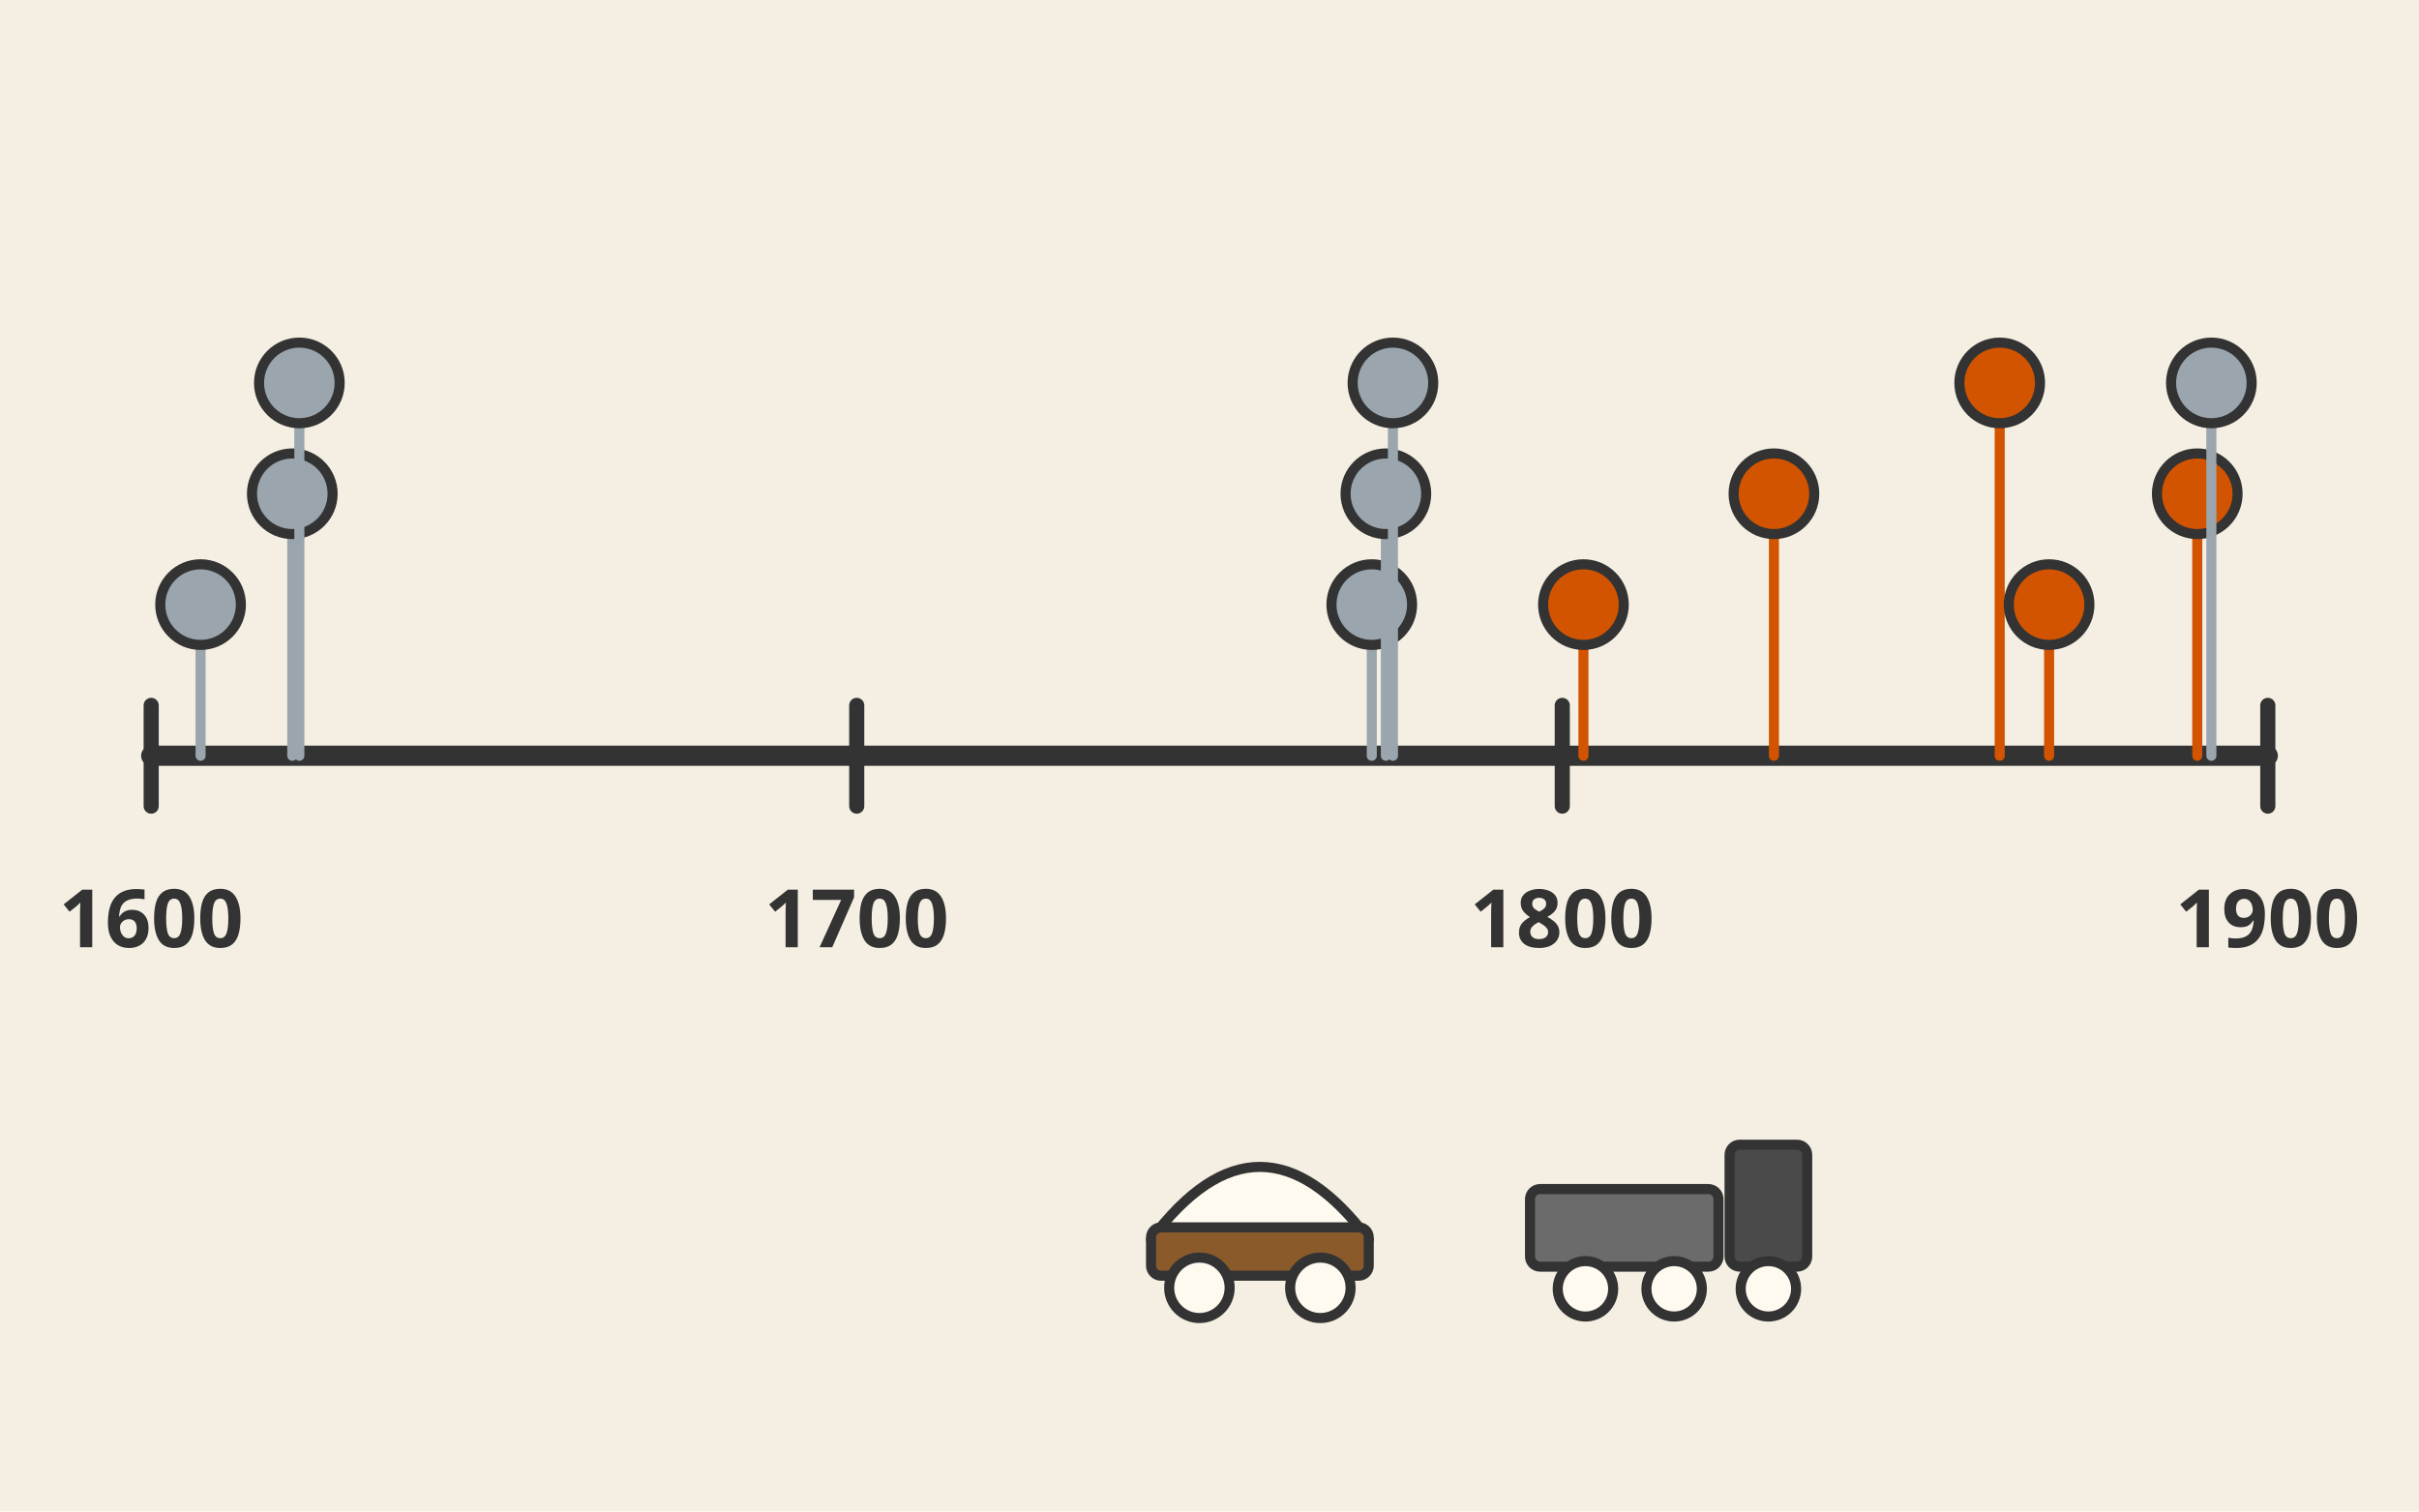
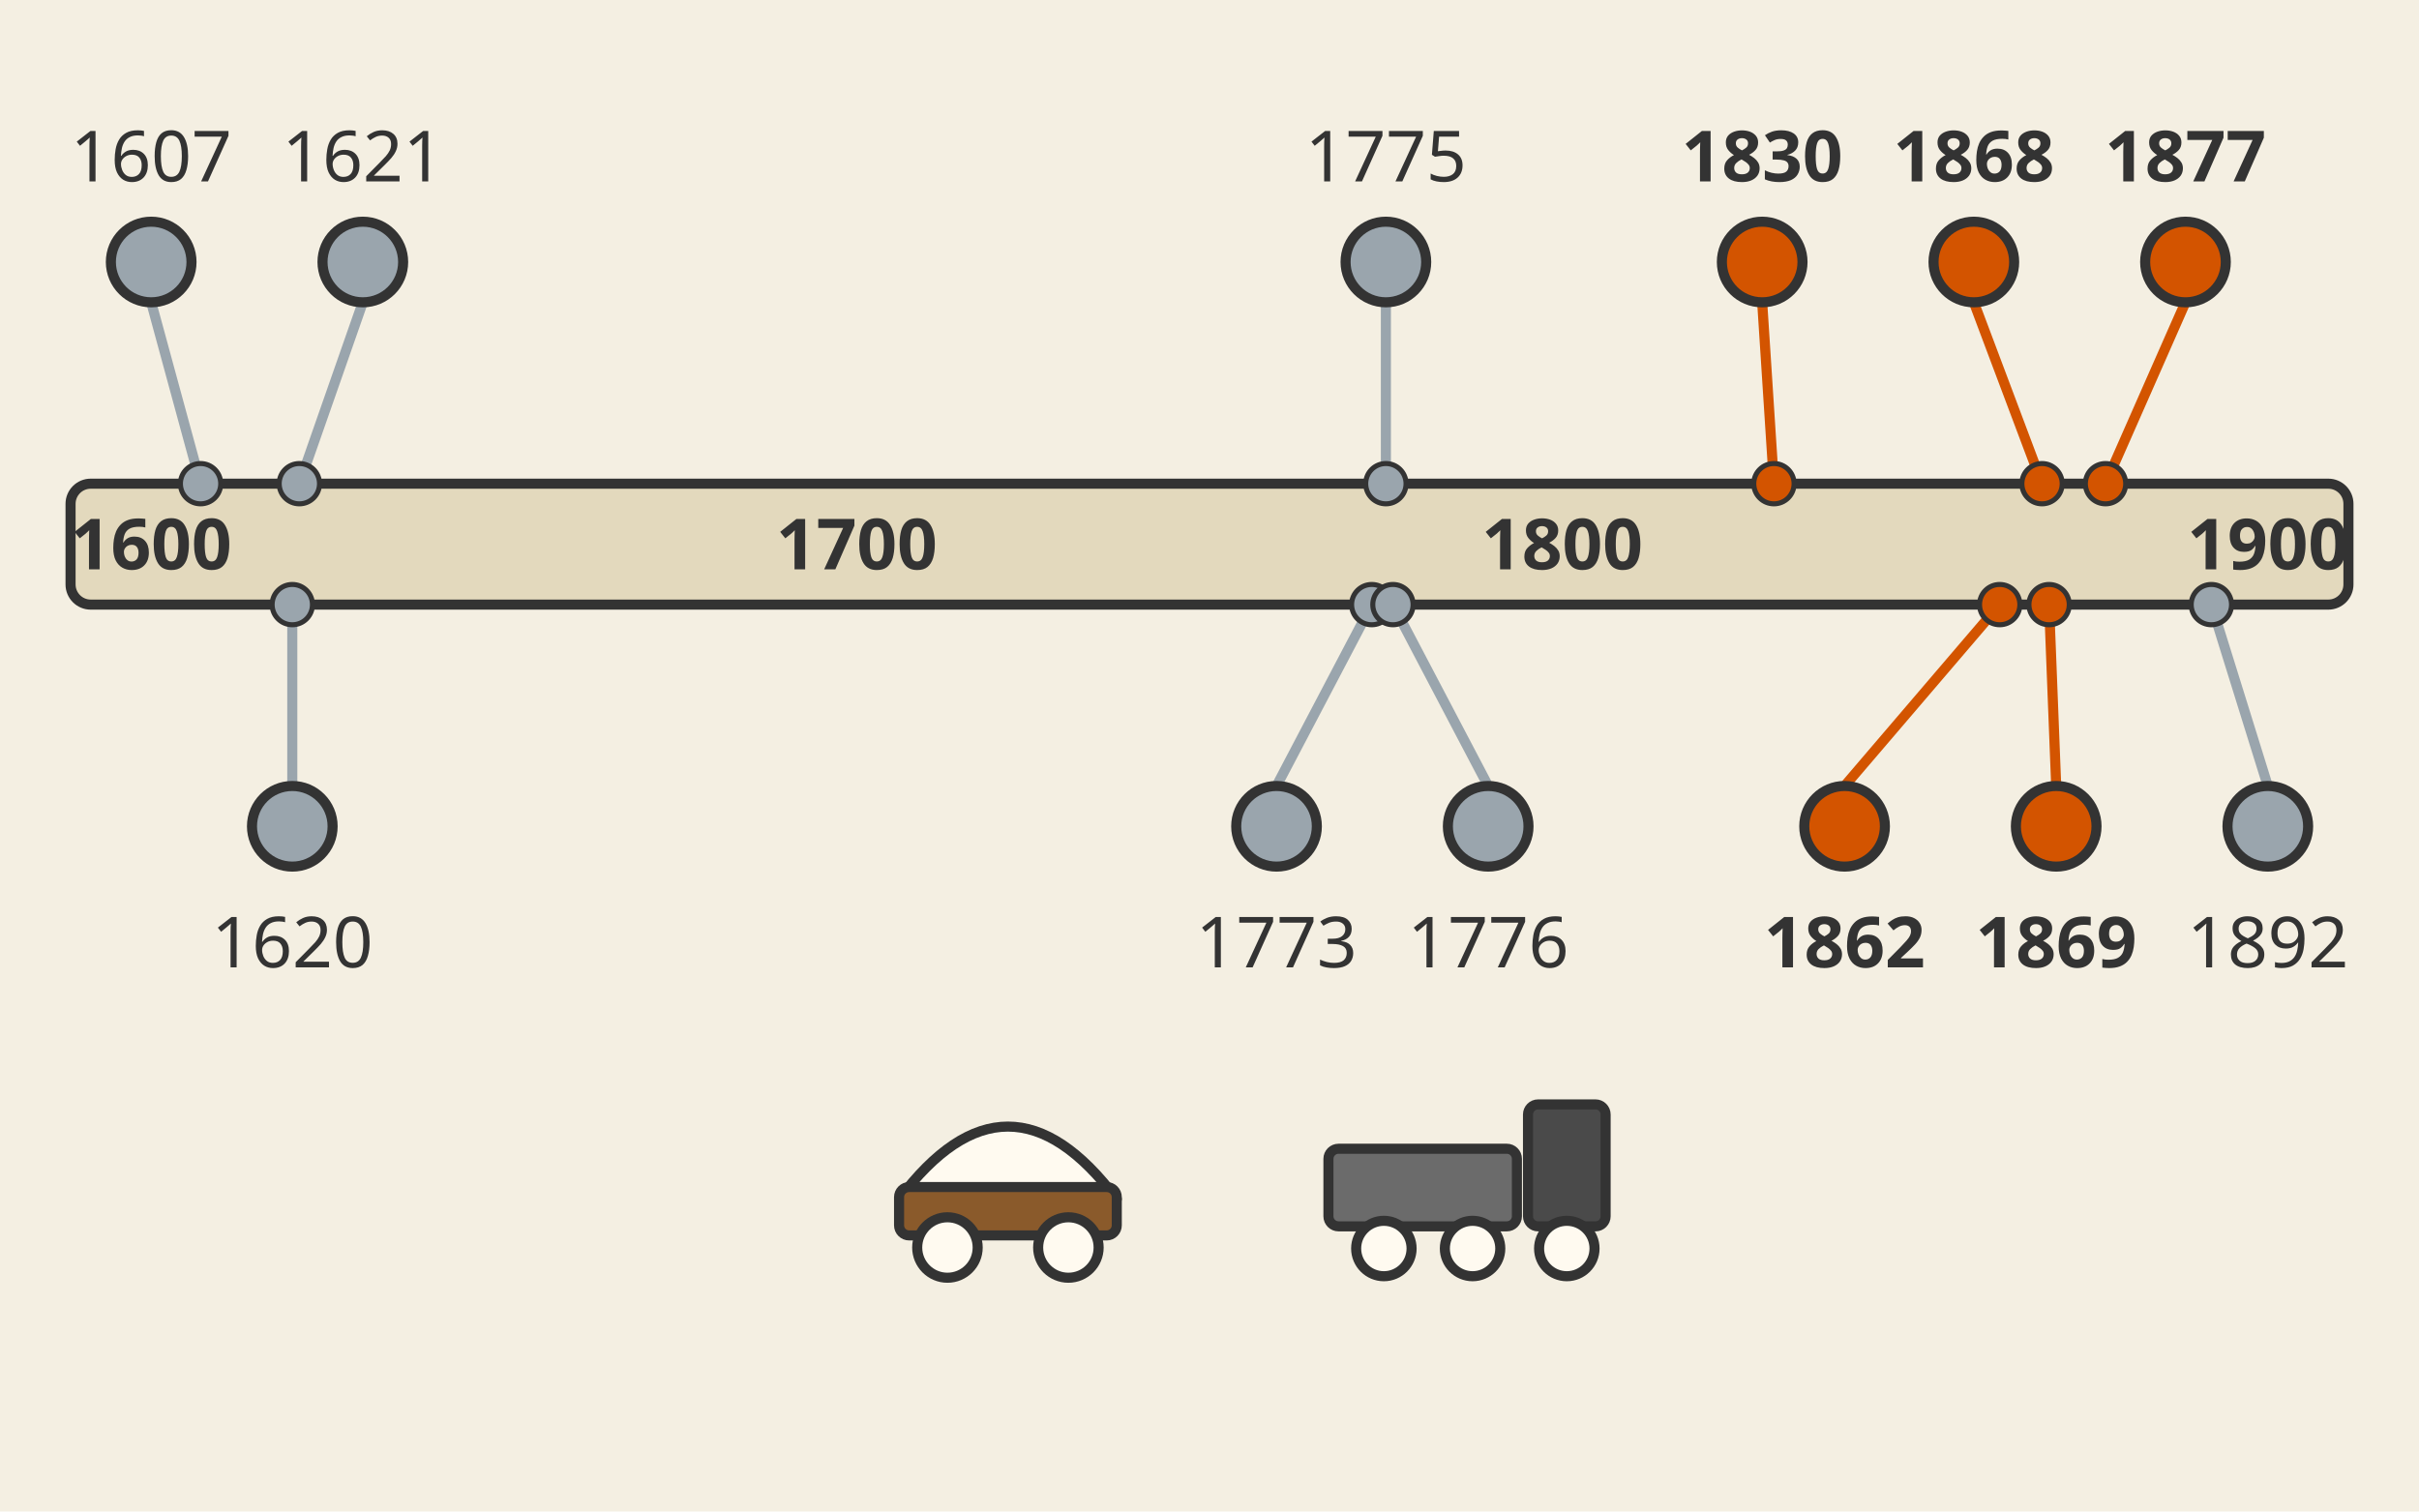
<svg xmlns="http://www.w3.org/2000/svg" viewBox="0 0 480 300" role="img">
  <rect width="480" height="300" fill="#f4efe2" />
-   <line x1="30" y1="150" x2="450" y2="150" stroke="#333" stroke-width="4" stroke-linecap="round" />
-   <line x1="30.0" y1="140" x2="30.0" y2="160" stroke="#333" stroke-width="3" stroke-linecap="round" />
-   <text x="30.0" y="188" text-anchor="middle" font-family="sans-serif" font-size="16" font-weight="bold" fill="#333">1600</text>
-   <line x1="170.0" y1="140" x2="170.0" y2="160" stroke="#333" stroke-width="3" stroke-linecap="round" />
-   <text x="170.0" y="188" text-anchor="middle" font-family="sans-serif" font-size="16" font-weight="bold" fill="#333">1700</text>
-   <line x1="310.0" y1="140" x2="310.0" y2="160" stroke="#333" stroke-width="3" stroke-linecap="round" />
-   <text x="310.0" y="188" text-anchor="middle" font-family="sans-serif" font-size="16" font-weight="bold" fill="#333">1800</text>
-   <line x1="450.0" y1="140" x2="450.0" y2="160" stroke="#333" stroke-width="3" stroke-linecap="round" />
-   <text x="450.0" y="188" text-anchor="middle" font-family="sans-serif" font-size="16" font-weight="bold" fill="#333">1900</text>
-   <line x1="39.8" y1="150" x2="39.8" y2="120" stroke="#9aa5ad" stroke-width="2" stroke-linecap="round" />
-   <circle cx="39.8" cy="120" r="8" fill="#9aa5ad" stroke="#333" stroke-width="2" />
-   <line x1="58.0" y1="150" x2="58.0" y2="98" stroke="#9aa5ad" stroke-width="2" stroke-linecap="round" />
-   <circle cx="58.0" cy="98" r="8" fill="#9aa5ad" stroke="#333" stroke-width="2" />
-   <line x1="59.4" y1="150" x2="59.4" y2="76" stroke="#9aa5ad" stroke-width="2" stroke-linecap="round" />
-   <circle cx="59.4" cy="76" r="8" fill="#9aa5ad" stroke="#333" stroke-width="2" />
-   <line x1="272.2" y1="150" x2="272.2" y2="120" stroke="#9aa5ad" stroke-width="2" stroke-linecap="round" />
-   <circle cx="272.2" cy="120" r="8" fill="#9aa5ad" stroke="#333" stroke-width="2" />
-   <line x1="275.0" y1="150" x2="275.0" y2="98" stroke="#9aa5ad" stroke-width="2" stroke-linecap="round" />
-   <circle cx="275.0" cy="98" r="8" fill="#9aa5ad" stroke="#333" stroke-width="2" />
-   <line x1="276.4" y1="150" x2="276.4" y2="76" stroke="#9aa5ad" stroke-width="2" stroke-linecap="round" />
-   <circle cx="276.4" cy="76" r="8" fill="#9aa5ad" stroke="#333" stroke-width="2" />
-   <line x1="314.2" y1="150" x2="314.2" y2="120" stroke="#d35400" stroke-width="2" stroke-linecap="round" />
-   <circle cx="314.2" cy="120" r="8" fill="#d35400" stroke="#333" stroke-width="2" />
-   <line x1="352.0" y1="150" x2="352.0" y2="98" stroke="#d35400" stroke-width="2" stroke-linecap="round" />
-   <circle cx="352.0" cy="98" r="8" fill="#d35400" stroke="#333" stroke-width="2" />
-   <line x1="396.8" y1="150" x2="396.8" y2="76" stroke="#d35400" stroke-width="2" stroke-linecap="round" />
-   <circle cx="396.8" cy="76" r="8" fill="#d35400" stroke="#333" stroke-width="2" />
-   <line x1="406.6" y1="150" x2="406.6" y2="120" stroke="#d35400" stroke-width="2" stroke-linecap="round" />
-   <circle cx="406.6" cy="120" r="8" fill="#d35400" stroke="#333" stroke-width="2" />
-   <line x1="436.0" y1="150" x2="436.0" y2="98" stroke="#d35400" stroke-width="2" stroke-linecap="round" />
-   <circle cx="436.0" cy="98" r="8" fill="#d35400" stroke="#333" stroke-width="2" />
-   <line x1="438.8" y1="150" x2="438.8" y2="76" stroke="#9aa5ad" stroke-width="2" stroke-linecap="round" />
-   <circle cx="438.8" cy="76" r="8" fill="#9aa5ad" stroke="#333" stroke-width="2" />
-   <path d="M228.4,246.0 Q250,217.2 271.6,246.0" fill="#fffaf0" stroke="#333" stroke-width="2" stroke-linecap="round" stroke-linejoin="round" />
-   <rect x="228.4" y="243.6" width="43.2" height="9.6" rx="2" fill="#8a5a2b" stroke="#333" stroke-width="2" />
-   <circle cx="238.0" cy="255.6" r="6.0" fill="#fffaf0" stroke="#333" stroke-width="2" />
-   <circle cx="262.0" cy="255.6" r="6.0" fill="#fffaf0" stroke="#333" stroke-width="2" />
-   <rect x="303.6" y="236.0" width="37.4" height="15.4" rx="2" fill="#6b6b6b" stroke="#333" stroke-width="2" />
-   <rect x="343.2" y="227.2" width="15.4" height="24.2" rx="2" fill="#4a4a4a" stroke="#333" stroke-width="2" />
-   <circle cx="314.6" cy="255.8" r="5.5" fill="#fffaf0" stroke="#333" stroke-width="2" />
-   <circle cx="332.2" cy="255.8" r="5.5" fill="#fffaf0" stroke="#333" stroke-width="2" />
-   <circle cx="350.9" cy="255.8" r="5.5" fill="#fffaf0" stroke="#333" stroke-width="2" />
+   <rect x="14" y="96" width="452" height="24" rx="4" fill="#e3d9bd" stroke="#333" stroke-width="2" />
+   <text x="30.0" y="113" text-anchor="middle" font-family="sans-serif" font-size="14" font-weight="bold" fill="#333">1600</text>
+   <text x="170.0" y="113" text-anchor="middle" font-family="sans-serif" font-size="14" font-weight="bold" fill="#333">1700</text>
+   <text x="310.0" y="113" text-anchor="middle" font-family="sans-serif" font-size="14" font-weight="bold" fill="#333">1800</text>
+   <text x="450.0" y="113" text-anchor="middle" font-family="sans-serif" font-size="14" font-weight="bold" fill="#333">1900</text>
+   <line x1="39.8" y1="96" x2="30" y2="60" stroke="#9aa5ad" stroke-width="2" stroke-linecap="round" />
+   <circle cx="39.8" cy="96" r="4" fill="#9aa5ad" stroke="#333" stroke-width="1" />
+   <circle cx="30" cy="52" r="8" fill="#9aa5ad" stroke="#333" stroke-width="2" />
+   <text x="30" y="36" text-anchor="middle" font-family="sans-serif" font-size="14" font-weight="normal" fill="#333">1607</text>
+   <line x1="59.4" y1="96" x2="71.995" y2="60" stroke="#9aa5ad" stroke-width="2" stroke-linecap="round" />
+   <circle cx="59.4" cy="96" r="4" fill="#9aa5ad" stroke="#333" stroke-width="1" />
+   <circle cx="71.995" cy="52" r="8" fill="#9aa5ad" stroke="#333" stroke-width="2" />
+   <text x="71.995" y="36" text-anchor="middle" font-family="sans-serif" font-size="14" font-weight="normal" fill="#333">1621</text>
+   <line x1="275.0" y1="96" x2="275.0" y2="60" stroke="#9aa5ad" stroke-width="2" stroke-linecap="round" />
+   <circle cx="275.0" cy="96" r="4" fill="#9aa5ad" stroke="#333" stroke-width="1" />
+   <circle cx="275.0" cy="52" r="8" fill="#9aa5ad" stroke="#333" stroke-width="2" />
+   <text x="275.0" y="36" text-anchor="middle" font-family="sans-serif" font-size="14" font-weight="normal" fill="#333">1775</text>
+   <line x1="352.0" y1="96" x2="349.669" y2="60" stroke="#d35400" stroke-width="2" stroke-linecap="round" />
+   <circle cx="352.0" cy="96" r="4" fill="#d35400" stroke="#333" stroke-width="1" />
+   <circle cx="349.669" cy="52" r="8" fill="#d35400" stroke="#333" stroke-width="2" />
+   <text x="349.669" y="36" text-anchor="middle" font-family="sans-serif" font-size="14" font-weight="bold" fill="#333">1830</text>
+   <line x1="405.2" y1="96" x2="391.669" y2="60" stroke="#d35400" stroke-width="2" stroke-linecap="round" />
+   <circle cx="405.2" cy="96" r="4" fill="#d35400" stroke="#333" stroke-width="1" />
+   <circle cx="391.669" cy="52" r="8" fill="#d35400" stroke="#333" stroke-width="2" />
+   <text x="391.669" y="36" text-anchor="middle" font-family="sans-serif" font-size="14" font-weight="bold" fill="#333">1868</text>
+   <line x1="417.8" y1="96" x2="433.662" y2="60" stroke="#d35400" stroke-width="2" stroke-linecap="round" />
+   <circle cx="417.8" cy="96" r="4" fill="#d35400" stroke="#333" stroke-width="1" />
+   <circle cx="433.662" cy="52" r="8" fill="#d35400" stroke="#333" stroke-width="2" />
+   <text x="433.662" y="36" text-anchor="middle" font-family="sans-serif" font-size="14" font-weight="bold" fill="#333">1877</text>
+   <line x1="58.0" y1="120" x2="58.0" y2="156" stroke="#9aa5ad" stroke-width="2" stroke-linecap="round" />
+   <circle cx="58.0" cy="120" r="4" fill="#9aa5ad" stroke="#333" stroke-width="1" />
+   <circle cx="58.0" cy="164" r="8" fill="#9aa5ad" stroke="#333" stroke-width="2" />
+   <text x="58.0" y="192" text-anchor="middle" font-family="sans-serif" font-size="14" font-weight="normal" fill="#333">1620</text>
+   <line x1="272.2" y1="120" x2="253.3" y2="156" stroke="#9aa5ad" stroke-width="2" stroke-linecap="round" />
+   <circle cx="272.2" cy="120" r="4" fill="#9aa5ad" stroke="#333" stroke-width="1" />
+   <circle cx="253.3" cy="164" r="8" fill="#9aa5ad" stroke="#333" stroke-width="2" />
+   <text x="253.3" y="192" text-anchor="middle" font-family="sans-serif" font-size="14" font-weight="normal" fill="#333">1773</text>
+   <line x1="276.4" y1="120" x2="295.3" y2="156" stroke="#9aa5ad" stroke-width="2" stroke-linecap="round" />
+   <circle cx="276.4" cy="120" r="4" fill="#9aa5ad" stroke="#333" stroke-width="1" />
+   <circle cx="295.3" cy="164" r="8" fill="#9aa5ad" stroke="#333" stroke-width="2" />
+   <text x="295.3" y="192" text-anchor="middle" font-family="sans-serif" font-size="14" font-weight="normal" fill="#333">1776</text>
+   <line x1="396.8" y1="120" x2="366.02" y2="156" stroke="#d35400" stroke-width="2" stroke-linecap="round" />
+   <circle cx="396.8" cy="120" r="4" fill="#d35400" stroke="#333" stroke-width="1" />
+   <circle cx="366.02" cy="164" r="8" fill="#d35400" stroke="#333" stroke-width="2" />
+   <text x="366.02" y="192" text-anchor="middle" font-family="sans-serif" font-size="14" font-weight="bold" fill="#333">1862</text>
+   <line x1="406.6" y1="120" x2="408.01" y2="156" stroke="#d35400" stroke-width="2" stroke-linecap="round" />
+   <circle cx="406.6" cy="120" r="4" fill="#d35400" stroke="#333" stroke-width="1" />
+   <circle cx="408.01" cy="164" r="8" fill="#d35400" stroke="#333" stroke-width="2" />
+   <text x="408.01" y="192" text-anchor="middle" font-family="sans-serif" font-size="14" font-weight="bold" fill="#333">1869</text>
+   <line x1="438.8" y1="120" x2="450" y2="156" stroke="#9aa5ad" stroke-width="2" stroke-linecap="round" />
+   <circle cx="438.8" cy="120" r="4" fill="#9aa5ad" stroke="#333" stroke-width="1" />
+   <circle cx="450" cy="164" r="8" fill="#9aa5ad" stroke="#333" stroke-width="2" />
+   <text x="450" y="192" text-anchor="middle" font-family="sans-serif" font-size="14" font-weight="normal" fill="#333">1892</text>
+   <path d="M178.4,238.0 Q200,209.2 221.6,238.0" fill="#fffaf0" stroke="#333" stroke-width="2" stroke-linecap="round" stroke-linejoin="round" />
+   <rect x="178.4" y="235.6" width="43.2" height="9.6" rx="2" fill="#8a5a2b" stroke="#333" stroke-width="2" />
+   <circle cx="188.0" cy="247.6" r="6.0" fill="#fffaf0" stroke="#333" stroke-width="2" />
+   <circle cx="212.0" cy="247.6" r="6.0" fill="#fffaf0" stroke="#333" stroke-width="2" />
+   <rect x="263.6" y="228.0" width="37.4" height="15.4" rx="2" fill="#6b6b6b" stroke="#333" stroke-width="2" />
+   <rect x="303.2" y="219.2" width="15.4" height="24.2" rx="2" fill="#4a4a4a" stroke="#333" stroke-width="2" />
+   <circle cx="274.6" cy="247.8" r="5.5" fill="#fffaf0" stroke="#333" stroke-width="2" />
+   <circle cx="292.2" cy="247.8" r="5.5" fill="#fffaf0" stroke="#333" stroke-width="2" />
+   <circle cx="310.9" cy="247.8" r="5.5" fill="#fffaf0" stroke="#333" stroke-width="2" />
</svg>
